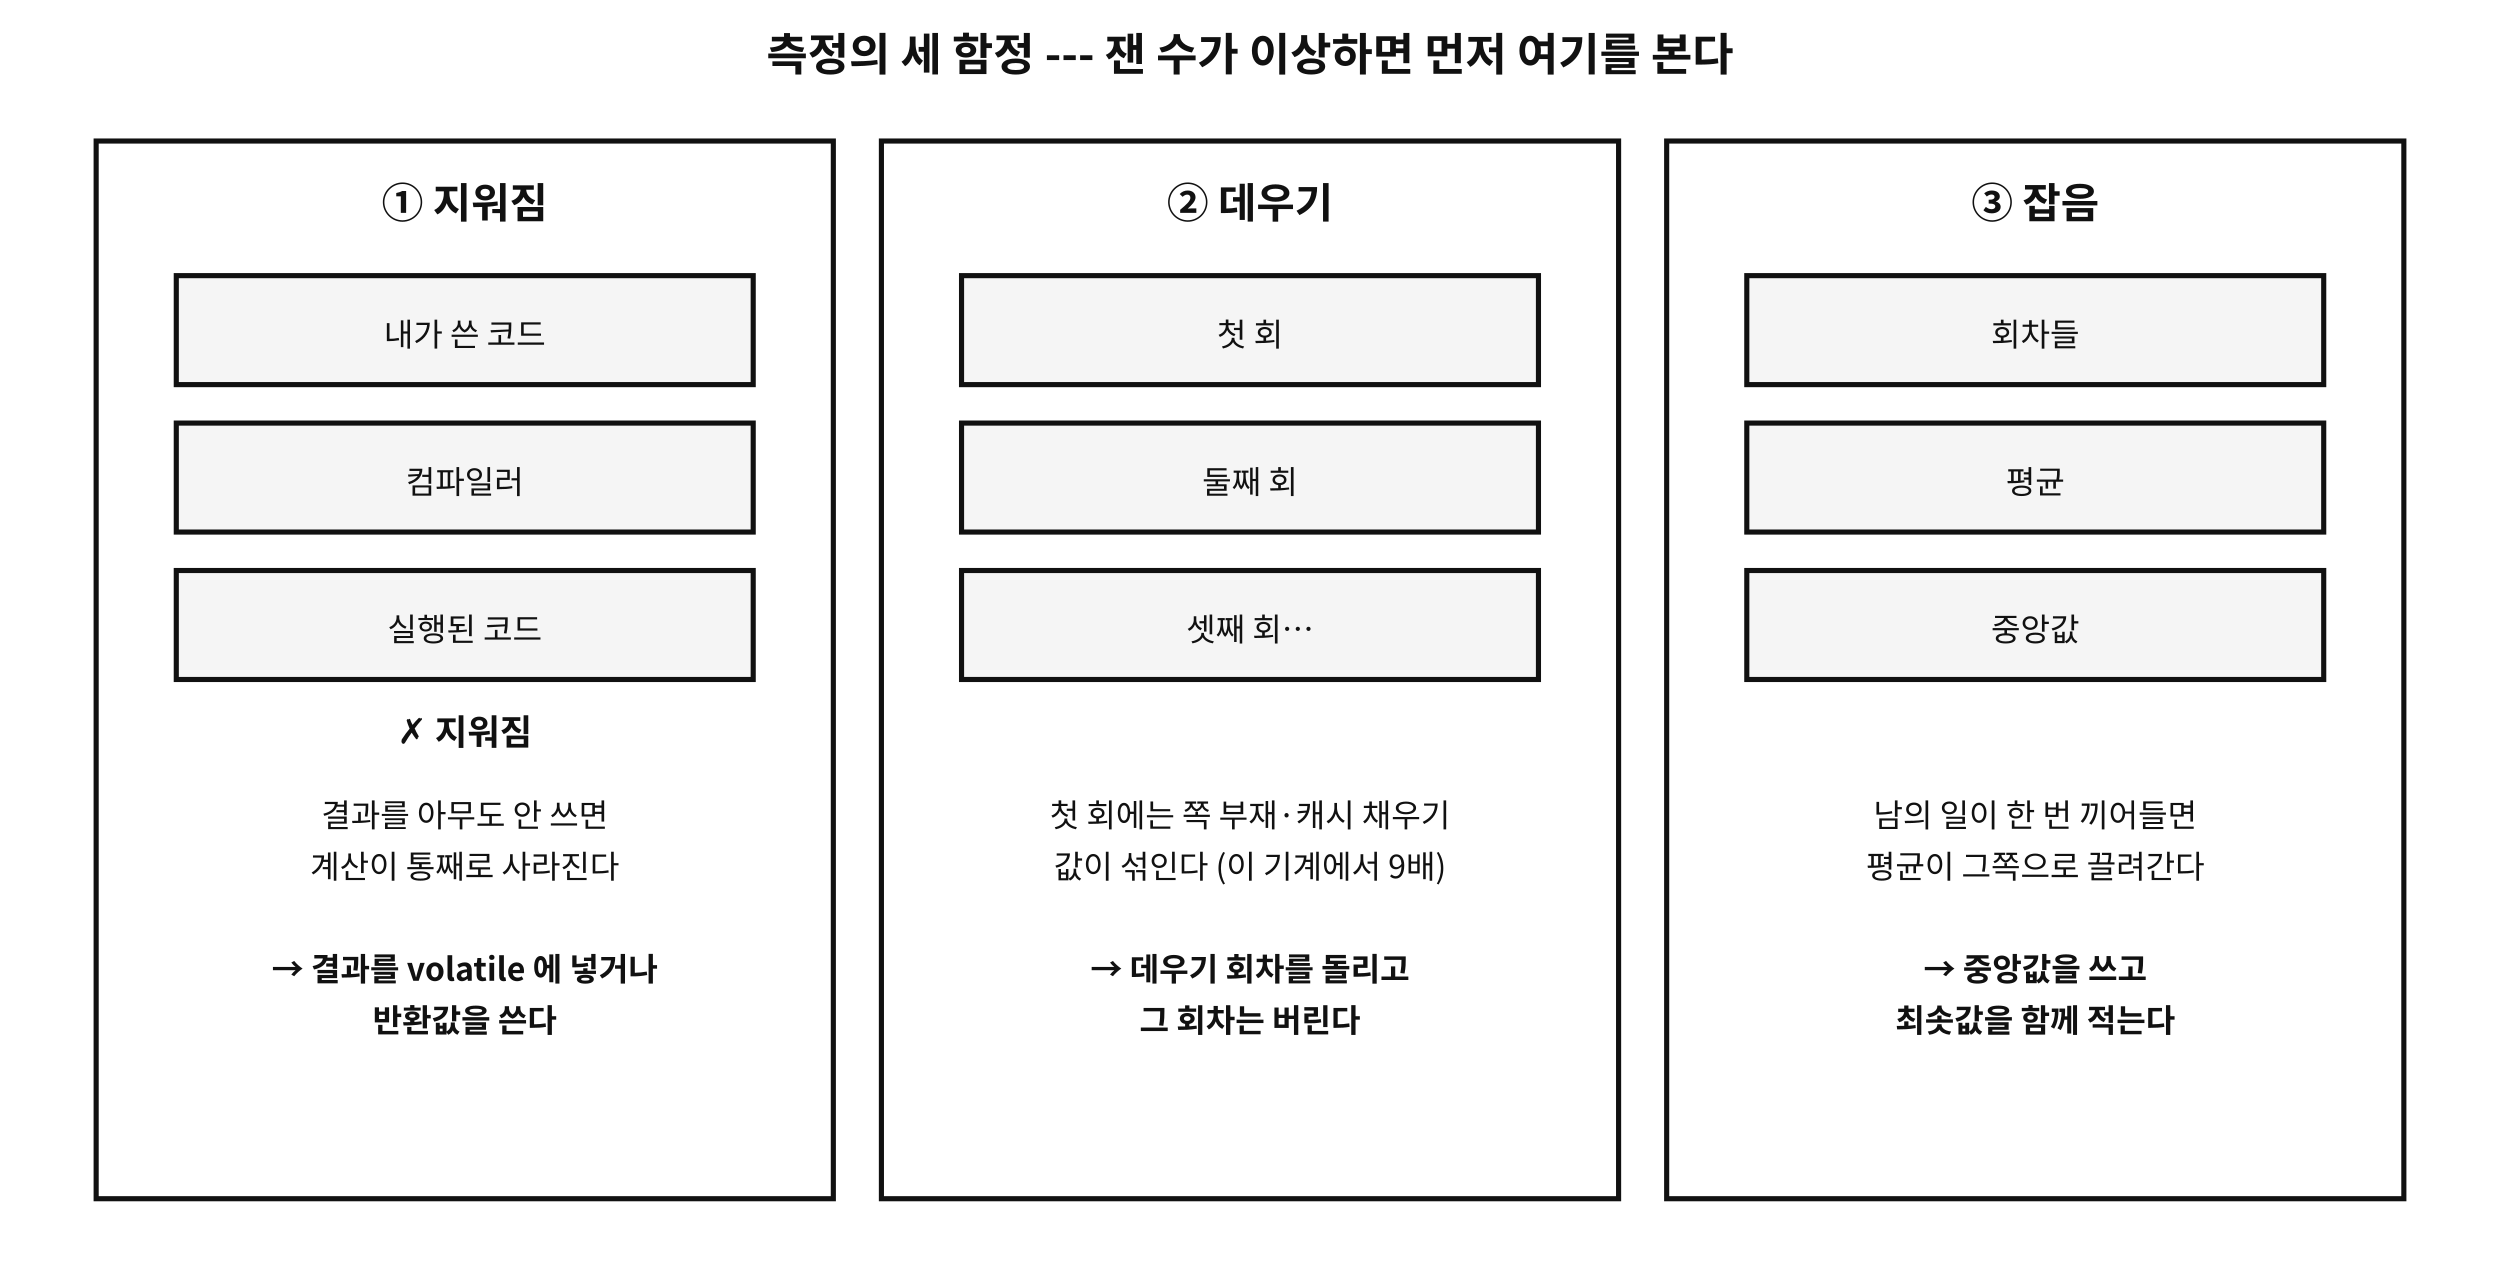
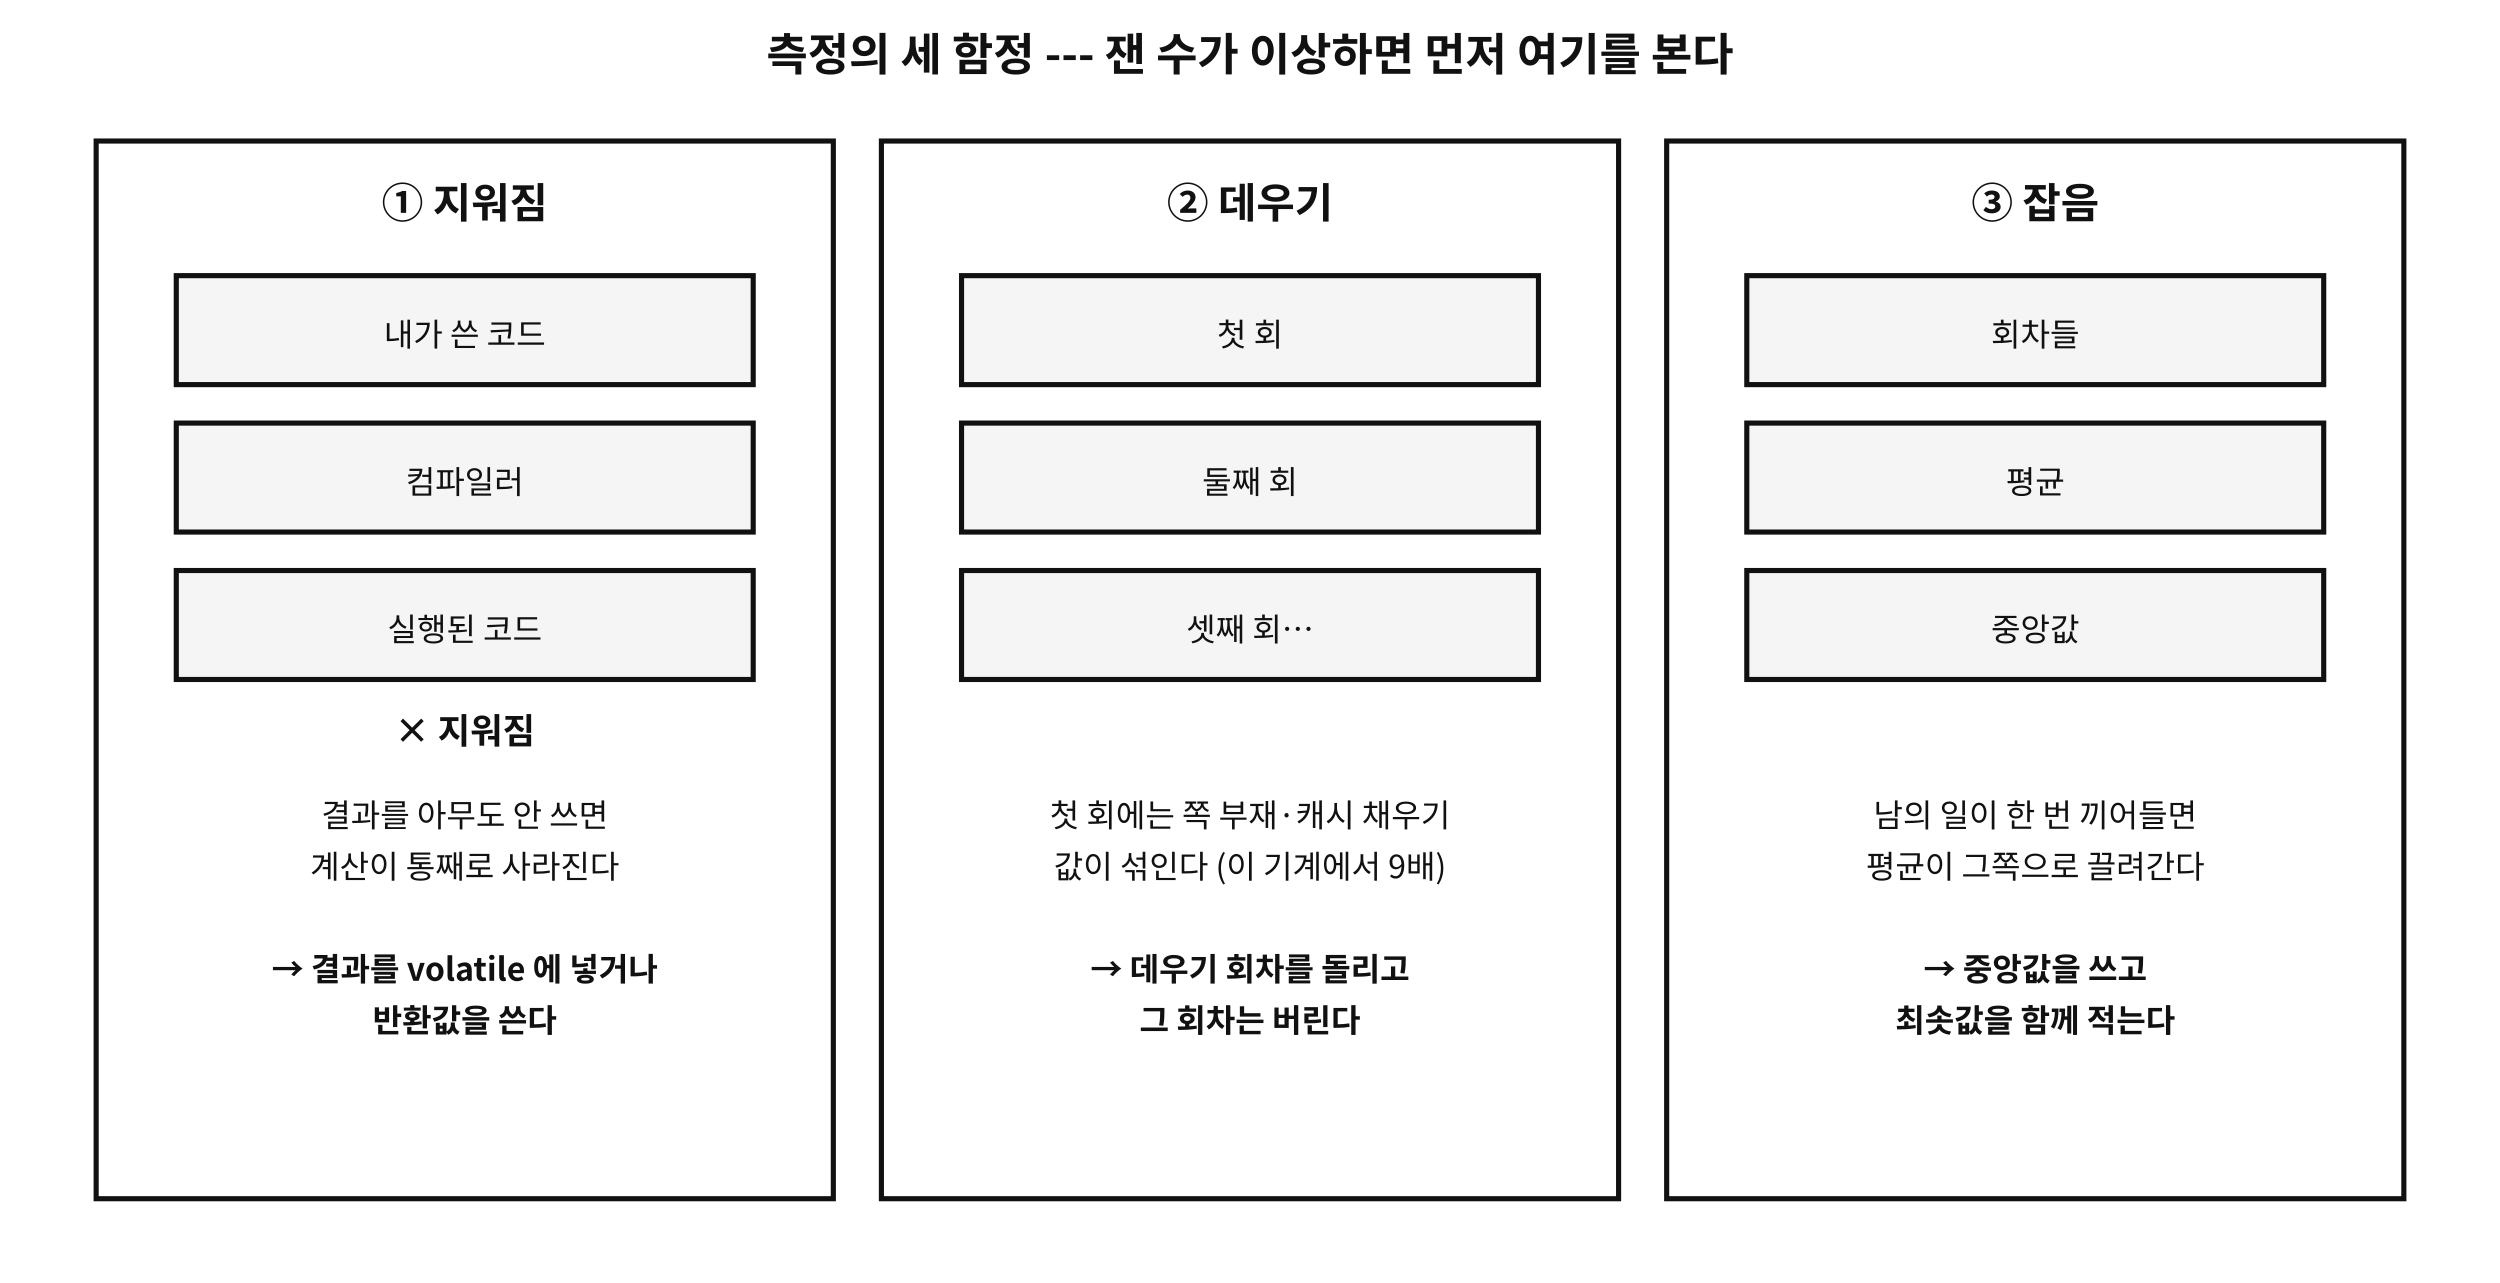
<svg xmlns="http://www.w3.org/2000/svg" viewBox="0 0 780 400" width="780" height="400" font-family="Noto Sans CJK KR, Noto Sans, sans-serif">
  <rect width="780" height="400" fill="none" />
  <defs>
    <marker id="a" viewBox="0 0 10 10" refX="9" refY="5" markerWidth="7" markerHeight="7" orient="auto-start-reverse">
      <path d="M0,0 L10,5 L0,10 z" fill="#111" />
    </marker>
    <pattern id="hatch" width="6" height="6" patternUnits="userSpaceOnUse" patternTransform="rotate(45)">
      <line x1="0" y1="0" x2="0" y2="6" stroke="#111" stroke-width="1" opacity="0.35" />
    </pattern>
  </defs>
  <text x="390.0" y="22" font-size="14" font-weight="bold" text-anchor="middle" fill="#111">측정의 세 함정 --- 잰 수가 이상하면 먼저 여기를 본다</text>
  <rect x="30" y="44" width="230" height="330" fill="none" stroke="#111" stroke-width="1.6" />
  <text x="145" y="68" font-size="13" font-weight="bold" text-anchor="middle" fill="#111">① 지워짐</text>
  <rect x="55" y="86" width="180" height="34" fill="#f5f5f5" stroke="#111" stroke-width="1.6" />
  <text x="145" y="108" font-size="10" font-weight="normal" text-anchor="middle" fill="#111">내가 쓴 코드</text>
  <rect x="55" y="132" width="180" height="34" fill="#f5f5f5" stroke="#111" stroke-width="1.6" />
  <text x="145" y="154" font-size="10" font-weight="normal" text-anchor="middle" fill="#111">컴파일러</text>
  <rect x="55" y="178" width="180" height="34" fill="#f5f5f5" stroke="#111" stroke-width="1.6" />
  <text x="145" y="200" font-size="10" font-weight="normal" text-anchor="middle" fill="#111">실행된 코드</text>
-   <text x="145" y="232" font-size="11" font-weight="bold" text-anchor="middle" fill="#111">✗ 지워짐</text>
+   <text x="145" y="232" font-size="11" font-weight="bold" text-anchor="middle" fill="#111">× 지워짐</text>
  <text x="145" y="258" font-size="10" font-weight="normal" text-anchor="middle" fill="#111">결과를 아무도 안 쓰면</text>
  <text x="145" y="274" font-size="10" font-weight="normal" text-anchor="middle" fill="#111">계산이 통째로 사라진다</text>
  <text x="145" y="306" font-size="10" font-weight="bold" text-anchor="middle" fill="#111">→ 결과를 volatile 에 넣거나</text>
  <text x="145" y="322" font-size="10" font-weight="bold" text-anchor="middle" fill="#111">   반환값을 쓴다</text>
  <rect x="275" y="44" width="230" height="330" fill="none" stroke="#111" stroke-width="1.6" />
  <text x="390" y="68" font-size="13" font-weight="bold" text-anchor="middle" fill="#111">② 데우기</text>
  <rect x="300" y="86" width="180" height="34" fill="#f5f5f5" stroke="#111" stroke-width="1.6" />
  <text x="390" y="108" font-size="10" font-weight="normal" text-anchor="middle" fill="#111">첫 회</text>
  <rect x="300" y="132" width="180" height="34" fill="#f5f5f5" stroke="#111" stroke-width="1.6" />
  <text x="390" y="154" font-size="10" font-weight="normal" text-anchor="middle" fill="#111">둘째 회</text>
  <rect x="300" y="178" width="180" height="34" fill="#f5f5f5" stroke="#111" stroke-width="1.6" />
  <text x="390" y="200" font-size="10" font-weight="normal" text-anchor="middle" fill="#111">셋째 회…</text>
  <text x="390" y="258" font-size="10" font-weight="normal" text-anchor="middle" fill="#111">첫 회에는 쪽 부재·캐시 채우기</text>
  <text x="390" y="274" font-size="10" font-weight="normal" text-anchor="middle" fill="#111">값이 섞인다 (이 기계에서 9배)</text>
  <text x="390" y="306" font-size="10" font-weight="bold" text-anchor="middle" fill="#111">→ 데우기 회차를 돌리고</text>
  <text x="390" y="322" font-size="10" font-weight="bold" text-anchor="middle" fill="#111">   그 회차는 버린다</text>
  <rect x="520" y="44" width="230" height="330" fill="none" stroke="#111" stroke-width="1.6" />
  <text x="635" y="68" font-size="13" font-weight="bold" text-anchor="middle" fill="#111">③ 잡음</text>
  <rect x="545" y="86" width="180" height="34" fill="#f5f5f5" stroke="#111" stroke-width="1.6" />
  <text x="635" y="108" font-size="10" font-weight="normal" text-anchor="middle" fill="#111">회차들</text>
  <rect x="545" y="132" width="180" height="34" fill="#f5f5f5" stroke="#111" stroke-width="1.6" />
  <text x="635" y="154" font-size="10" font-weight="normal" text-anchor="middle" fill="#111">평균</text>
  <rect x="545" y="178" width="180" height="34" fill="#f5f5f5" stroke="#111" stroke-width="1.6" />
  <text x="635" y="200" font-size="10" font-weight="normal" text-anchor="middle" fill="#111">중앙값</text>
  <text x="635" y="258" font-size="10" font-weight="normal" text-anchor="middle" fill="#111">남의 일이 한 번 끼어들면</text>
  <text x="635" y="274" font-size="10" font-weight="normal" text-anchor="middle" fill="#111">평균이 그쪽으로 끌려간다</text>
  <text x="635" y="306" font-size="10" font-weight="bold" text-anchor="middle" fill="#111">→ 중앙값을 쓰고</text>
  <text x="635" y="322" font-size="10" font-weight="bold" text-anchor="middle" fill="#111">   최솟값을 함께 적는다</text>
</svg>
